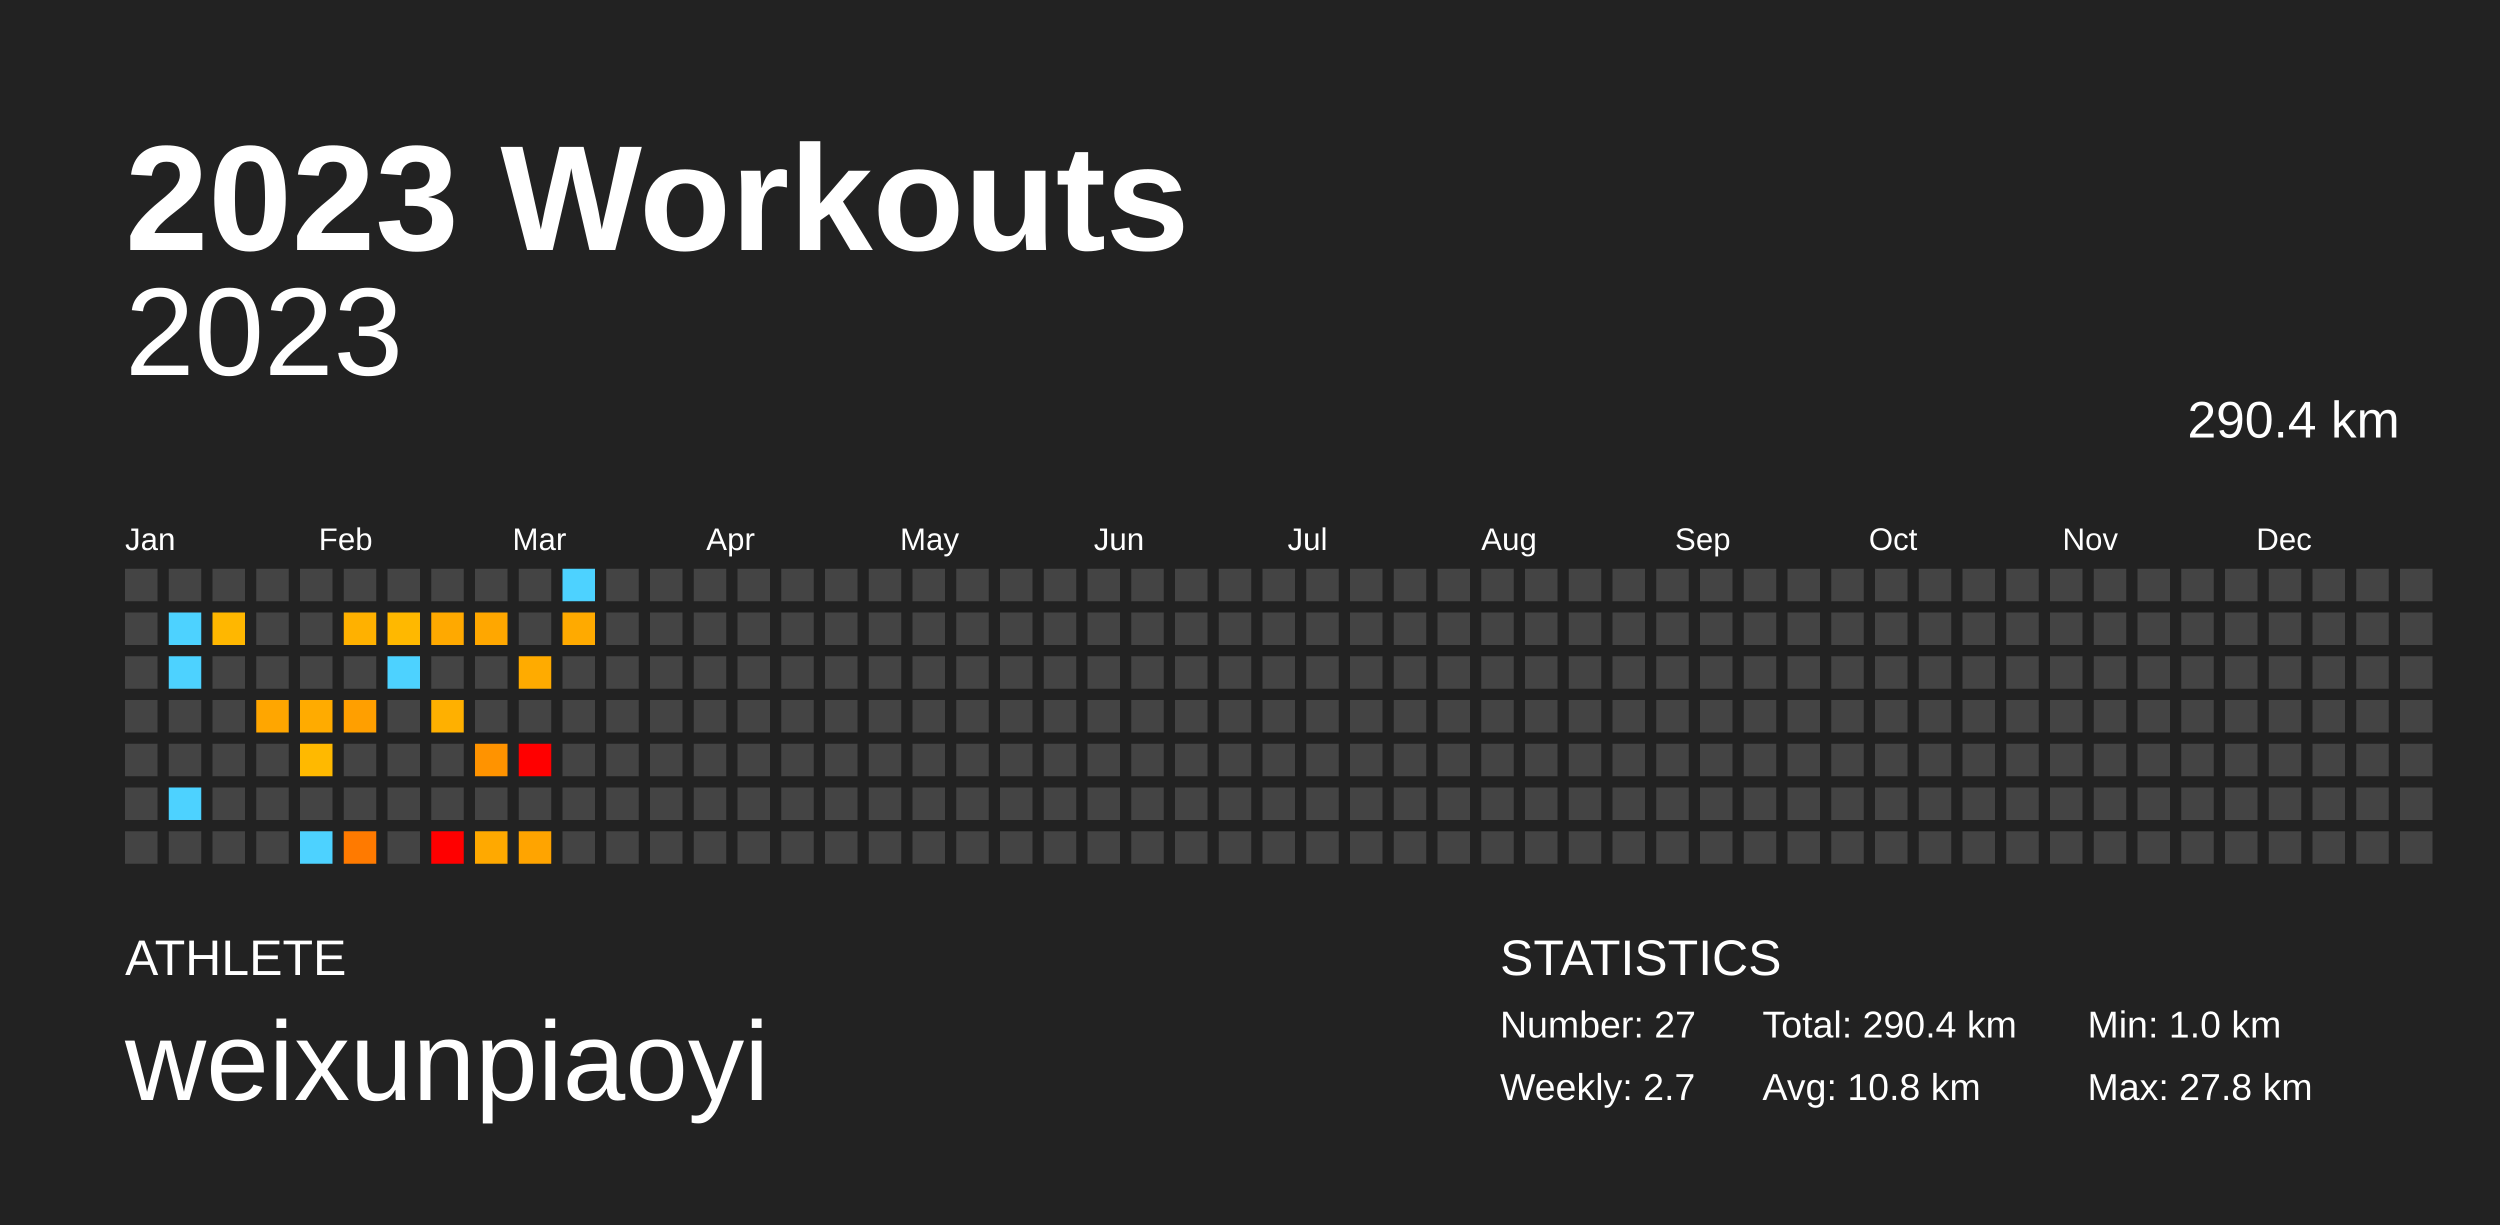
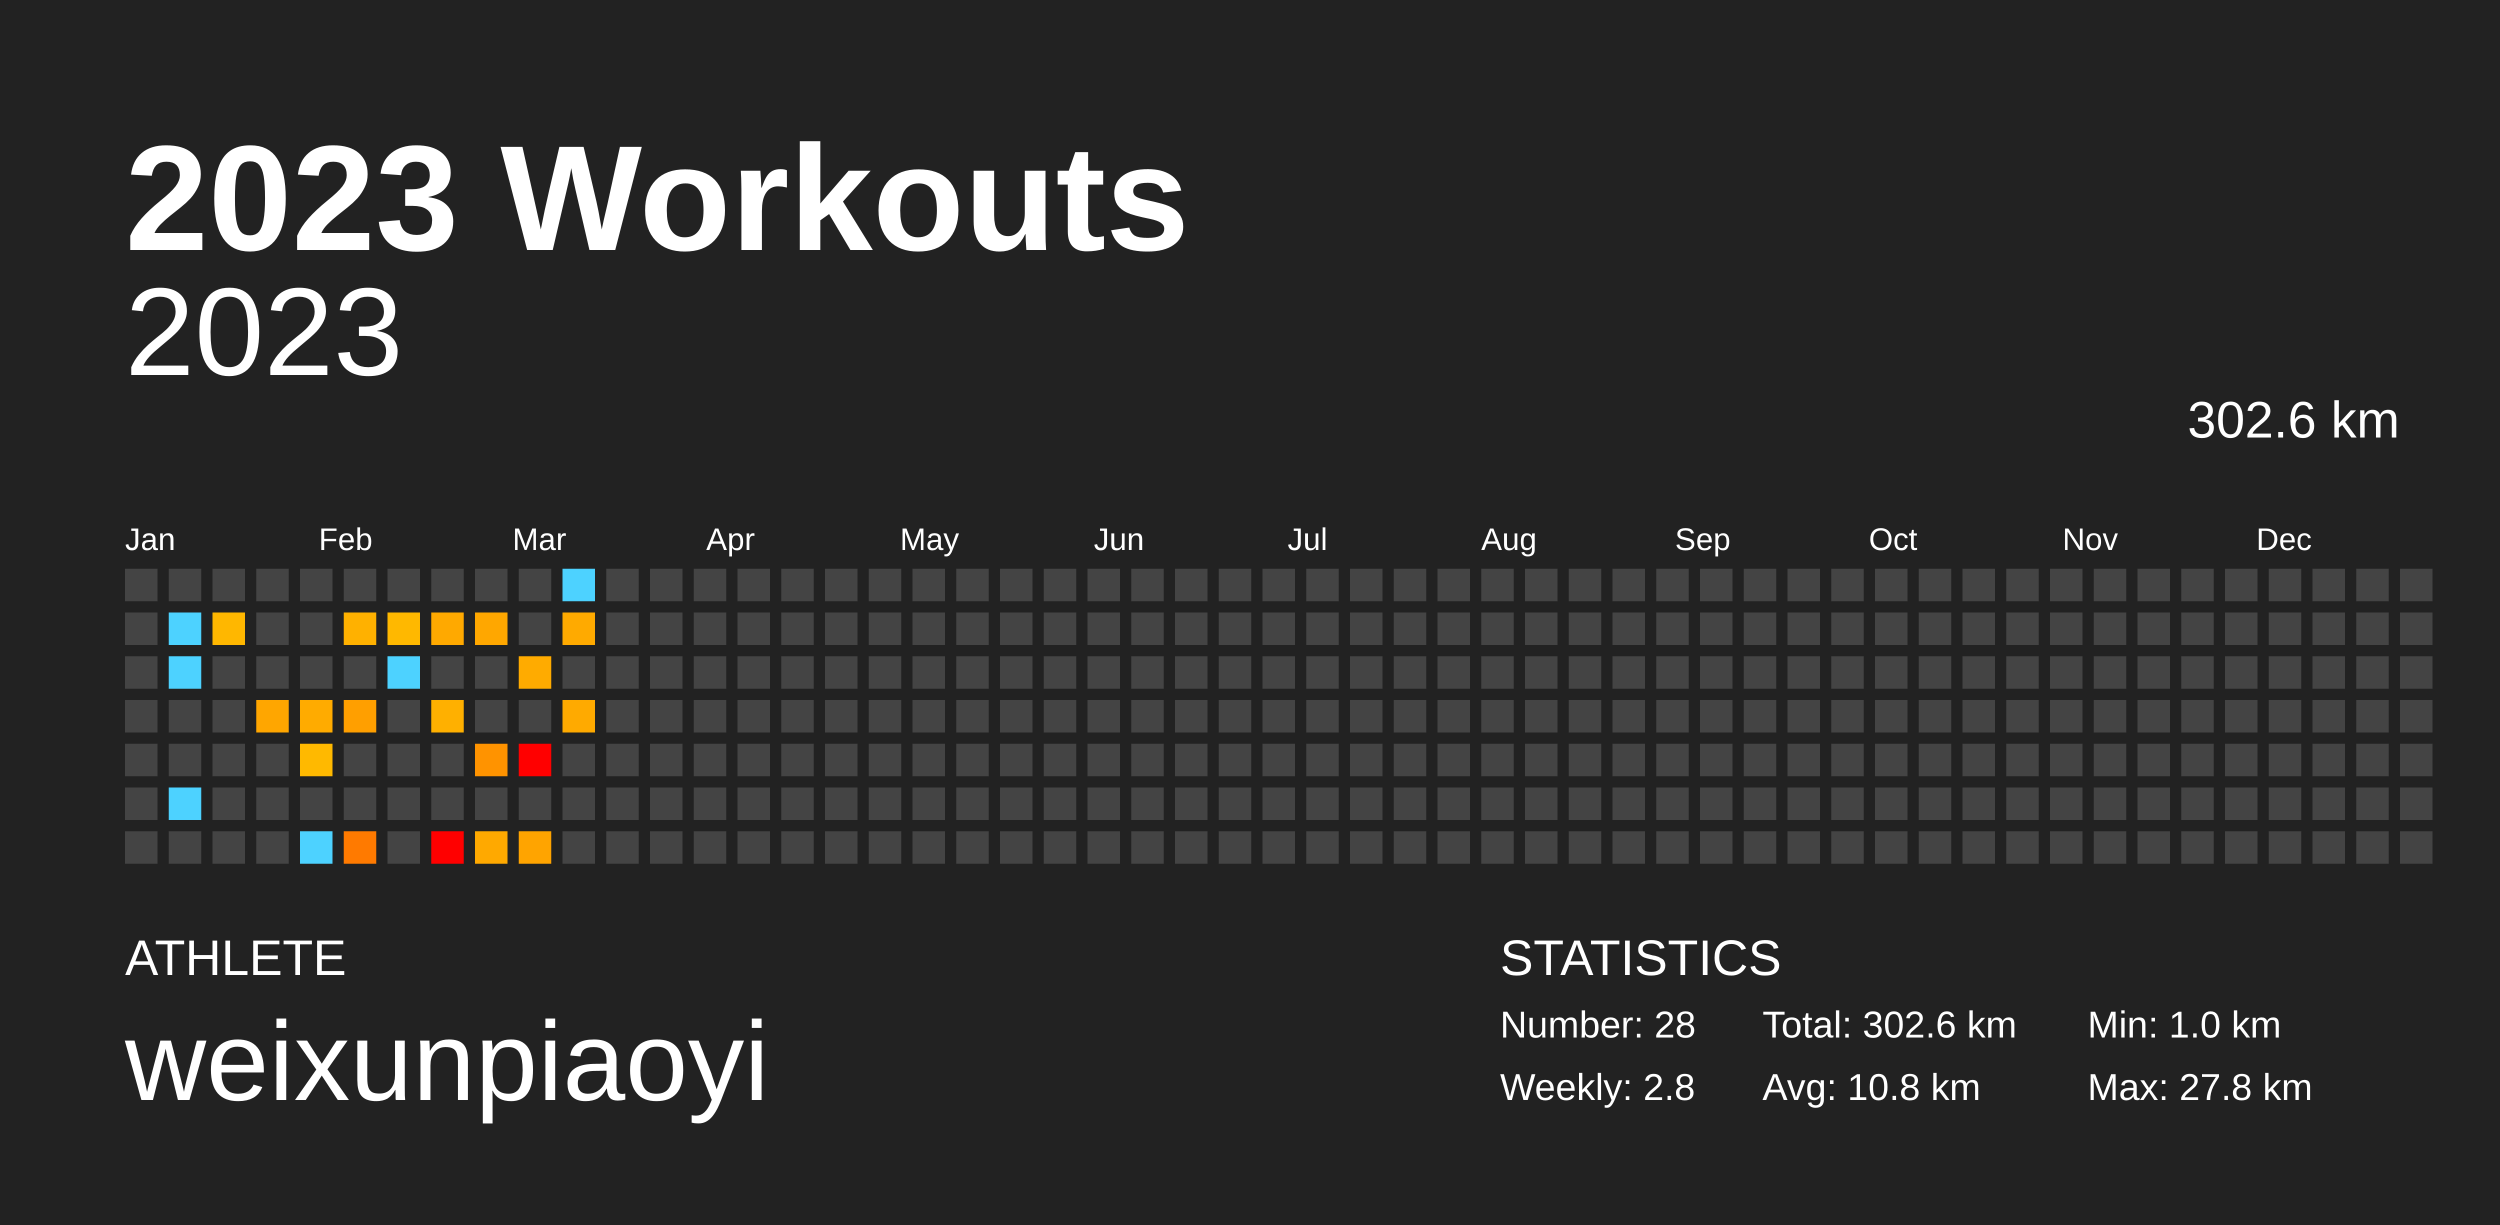
<svg xmlns="http://www.w3.org/2000/svg" baseProfile="full" height="98mm" version="1.1" viewBox="0,0,200,98" width="200mm">
  <defs />
  <rect fill="#222222" height="98" width="200" x="0" y="0" />
  <text fill="#FFFFFF" style="font-size:12px; font-family:Arial; font-weight:bold;" x="10" y="20">2023 Workouts</text>
  <text fill="#FFFFFF" style="font-size:4px; font-family:Arial" x="10" y="78">ATHLETE</text>
  <text fill="#FFFFFF" style="font-size:9px; font-family:Arial" x="10" y="88">weixunpiaoyi</text>
  <text fill="#FFFFFF" style="font-size:4px; font-family:Arial" x="120" y="78">STATISTICS</text>
-   <text fill="#FFFFFF" style="font-size:3px; font-family:Arial" x="120" y="83">Number: 27</text>
-   <text fill="#FFFFFF" style="font-size:3px; font-family:Arial" x="120" y="88">Weekly: 2.7</text>
-   <text fill="#FFFFFF" style="font-size:3px; font-family:Arial" x="141" y="83">Total: 290.4 km</text>
+   <text fill="#FFFFFF" style="font-size:3px; font-family:Arial" x="120" y="83">Number: 28</text>
+   <text fill="#FFFFFF" style="font-size:3px; font-family:Arial" x="120" y="88">Weekly: 2.8</text>
+   <text fill="#FFFFFF" style="font-size:3px; font-family:Arial" x="141" y="83">Total: 302.6 km</text>
  <text fill="#FFFFFF" style="font-size:3px; font-family:Arial" x="141" y="88">Avg: 10.8 km</text>
  <text fill="#FFFFFF" style="font-size:3px; font-family:Arial" x="167" y="83">Min: 1.0 km</text>
  <text fill="#FFFFFF" style="font-size:3px; font-family:Arial" x="167" y="88">Max: 27.8 km</text>
  <text alignment-baseline="hanging" fill="#FFFFFF" style="font-size:10.0px; font-family:Arial;" x="10" y="30">2023</text>
-   <text alignment-baseline="hanging" fill="#FFFFFF" style="font-size:4.125px; font-family:Arial;" x="175" y="35">290.4 km</text>
+   <text alignment-baseline="hanging" fill="#FFFFFF" style="font-size:4.125px; font-family:Arial;" x="175" y="35">302.6 km</text>
  <text fill="#FFFFFF" style="font-size:2.5px; font-family:Arial" x="10.0" y="44">Jan</text>
  <text fill="#FFFFFF" style="font-size:2.5px; font-family:Arial" x="25.5" y="44">Feb</text>
  <text fill="#FFFFFF" style="font-size:2.5px; font-family:Arial" x="41.0" y="44">Mar</text>
  <text fill="#FFFFFF" style="font-size:2.5px; font-family:Arial" x="56.5" y="44">Apr</text>
  <text fill="#FFFFFF" style="font-size:2.5px; font-family:Arial" x="72.0" y="44">May</text>
  <text fill="#FFFFFF" style="font-size:2.5px; font-family:Arial" x="87.5" y="44">Jun</text>
  <text fill="#FFFFFF" style="font-size:2.5px; font-family:Arial" x="103.0" y="44">Jul</text>
  <text fill="#FFFFFF" style="font-size:2.5px; font-family:Arial" x="118.5" y="44">Aug</text>
  <text fill="#FFFFFF" style="font-size:2.5px; font-family:Arial" x="134.0" y="44">Sep</text>
  <text fill="#FFFFFF" style="font-size:2.5px; font-family:Arial" x="149.5" y="44">Oct</text>
  <text fill="#FFFFFF" style="font-size:2.5px; font-family:Arial" x="165.0" y="44">Nov</text>
  <text fill="#FFFFFF" style="font-size:2.5px; font-family:Arial" x="180.5" y="44">Dec</text>
  <rect fill="#444444" height="2.6" width="2.6" x="10.0" y="45.5" />
  <rect fill="#444444" height="2.6" width="2.6" x="10.0" y="49.0" />
  <rect fill="#444444" height="2.6" width="2.6" x="10.0" y="52.5" />
  <rect fill="#444444" height="2.6" width="2.6" x="10.0" y="56.0" />
  <rect fill="#444444" height="2.6" width="2.6" x="10.0" y="59.5" />
  <rect fill="#444444" height="2.6" width="2.6" x="10.0" y="63.0" />
  <rect fill="#444444" height="2.6" width="2.6" x="10.0" y="66.5" />
  <rect fill="#444444" height="2.6" width="2.6" x="13.5" y="45.5" />
  <rect fill="#4dd2ff" height="2.6" width="2.6" x="13.5" y="49.0" />
  <rect fill="#4dd2ff" height="2.6" width="2.6" x="13.5" y="52.5" />
  <rect fill="#444444" height="2.6" width="2.6" x="13.5" y="56.0" />
  <rect fill="#444444" height="2.6" width="2.6" x="13.5" y="59.5" />
  <rect fill="#4dd2ff" height="2.6" width="2.6" x="13.5" y="63.0" />
  <rect fill="#444444" height="2.6" width="2.6" x="13.5" y="66.5" />
  <rect fill="#444444" height="2.6" width="2.6" x="17.0" y="45.5" />
  <rect fill="#ffb700" height="2.6" width="2.6" x="17.0" y="49.0" />
  <rect fill="#444444" height="2.6" width="2.6" x="17.0" y="52.5" />
  <rect fill="#444444" height="2.6" width="2.6" x="17.0" y="56.0" />
  <rect fill="#444444" height="2.6" width="2.6" x="17.0" y="59.5" />
  <rect fill="#444444" height="2.6" width="2.6" x="17.0" y="63.0" />
  <rect fill="#444444" height="2.6" width="2.6" x="17.0" y="66.5" />
  <rect fill="#444444" height="2.6" width="2.6" x="20.5" y="45.5" />
  <rect fill="#444444" height="2.6" width="2.6" x="20.5" y="49.0" />
  <rect fill="#444444" height="2.6" width="2.6" x="20.5" y="52.5" />
  <rect fill="#ffa600" height="2.6" width="2.6" x="20.5" y="56.0" />
  <rect fill="#444444" height="2.6" width="2.6" x="20.5" y="59.5" />
  <rect fill="#444444" height="2.6" width="2.6" x="20.5" y="63.0" />
  <rect fill="#444444" height="2.6" width="2.6" x="20.5" y="66.5" />
  <rect fill="#444444" height="2.6" width="2.6" x="24.0" y="45.5" />
  <rect fill="#444444" height="2.6" width="2.6" x="24.0" y="49.0" />
  <rect fill="#444444" height="2.6" width="2.6" x="24.0" y="52.5" />
  <rect fill="#ffab00" height="2.6" width="2.6" x="24.0" y="56.0" />
  <rect fill="#ffb900" height="2.6" width="2.6" x="24.0" y="59.5" />
  <rect fill="#444444" height="2.6" width="2.6" x="24.0" y="63.0" />
  <rect fill="#4dd2ff" height="2.6" width="2.6" x="24.0" y="66.5" />
  <rect fill="#444444" height="2.6" width="2.6" x="27.5" y="45.5" />
  <rect fill="#ffb100" height="2.6" width="2.6" x="27.5" y="49.0" />
  <rect fill="#444444" height="2.6" width="2.6" x="27.5" y="52.5" />
  <rect fill="#ff9f00" height="2.6" width="2.6" x="27.5" y="56.0" />
  <rect fill="#444444" height="2.6" width="2.6" x="27.5" y="59.5" />
  <rect fill="#444444" height="2.6" width="2.6" x="27.5" y="63.0" />
  <rect fill="#ff7a00" height="2.6" width="2.6" x="27.5" y="66.5" />
  <rect fill="#444444" height="2.6" width="2.6" x="31.0" y="45.5" />
  <rect fill="#ffb800" height="2.6" width="2.6" x="31.0" y="49.0" />
  <rect fill="#4dd2ff" height="2.6" width="2.6" x="31.0" y="52.5" />
  <rect fill="#444444" height="2.6" width="2.6" x="31.0" y="56.0" />
  <rect fill="#444444" height="2.6" width="2.6" x="31.0" y="59.5" />
  <rect fill="#444444" height="2.6" width="2.6" x="31.0" y="63.0" />
  <rect fill="#444444" height="2.6" width="2.6" x="31.0" y="66.5" />
  <rect fill="#444444" height="2.6" width="2.6" x="34.5" y="45.5" />
  <rect fill="#ffa900" height="2.6" width="2.6" x="34.5" y="49.0" />
  <rect fill="#444444" height="2.6" width="2.6" x="34.5" y="52.5" />
  <rect fill="#ffb000" height="2.6" width="2.6" x="34.5" y="56.0" />
  <rect fill="#444444" height="2.6" width="2.6" x="34.5" y="59.5" />
  <rect fill="#444444" height="2.6" width="2.6" x="34.5" y="63.0" />
  <rect fill="red" height="2.6" width="2.6" x="34.5" y="66.5" />
  <rect fill="#444444" height="2.6" width="2.6" x="38.0" y="45.5" />
  <rect fill="#ffa700" height="2.6" width="2.6" x="38.0" y="49.0" />
  <rect fill="#444444" height="2.6" width="2.6" x="38.0" y="52.5" />
  <rect fill="#444444" height="2.6" width="2.6" x="38.0" y="56.0" />
  <rect fill="#ff9300" height="2.6" width="2.6" x="38.0" y="59.5" />
  <rect fill="#444444" height="2.6" width="2.6" x="38.0" y="63.0" />
  <rect fill="#ffa900" height="2.6" width="2.6" x="38.0" y="66.5" />
  <rect fill="#444444" height="2.6" width="2.6" x="41.5" y="45.5" />
  <rect fill="#444444" height="2.6" width="2.6" x="41.5" y="49.0" />
  <rect fill="#ffab00" height="2.6" width="2.6" x="41.5" y="52.5" />
  <rect fill="#444444" height="2.6" width="2.6" x="41.5" y="56.0" />
  <rect fill="red" height="2.6" width="2.6" x="41.5" y="59.5" />
  <rect fill="#444444" height="2.6" width="2.6" x="41.5" y="63.0" />
  <rect fill="#ffa400" height="2.6" width="2.6" x="41.5" y="66.5" />
  <rect fill="#4dd2ff" height="2.6" width="2.6" x="45.0" y="45.5" />
  <rect fill="#ffaa00" height="2.6" width="2.6" x="45.0" y="49.0" />
  <rect fill="#444444" height="2.6" width="2.6" x="45.0" y="52.5" />
-   <rect fill="#444444" height="2.6" width="2.6" x="45.0" y="56.0" />
+   <rect fill="#ffaa00" height="2.6" width="2.6" x="45.0" y="56.0" />
  <rect fill="#444444" height="2.6" width="2.6" x="45.0" y="59.5" />
  <rect fill="#444444" height="2.6" width="2.6" x="45.0" y="63.0" />
  <rect fill="#444444" height="2.6" width="2.6" x="45.0" y="66.5" />
  <rect fill="#444444" height="2.6" width="2.6" x="48.5" y="45.5" />
  <rect fill="#444444" height="2.6" width="2.6" x="48.5" y="49.0" />
  <rect fill="#444444" height="2.6" width="2.6" x="48.5" y="52.5" />
  <rect fill="#444444" height="2.6" width="2.6" x="48.5" y="56.0" />
  <rect fill="#444444" height="2.6" width="2.6" x="48.5" y="59.5" />
  <rect fill="#444444" height="2.6" width="2.6" x="48.5" y="63.0" />
  <rect fill="#444444" height="2.6" width="2.6" x="48.5" y="66.5" />
  <rect fill="#444444" height="2.6" width="2.6" x="52.0" y="45.5" />
  <rect fill="#444444" height="2.6" width="2.6" x="52.0" y="49.0" />
  <rect fill="#444444" height="2.6" width="2.6" x="52.0" y="52.5" />
  <rect fill="#444444" height="2.6" width="2.6" x="52.0" y="56.0" />
  <rect fill="#444444" height="2.6" width="2.6" x="52.0" y="59.5" />
  <rect fill="#444444" height="2.6" width="2.6" x="52.0" y="63.0" />
  <rect fill="#444444" height="2.6" width="2.6" x="52.0" y="66.5" />
  <rect fill="#444444" height="2.6" width="2.6" x="55.5" y="45.5" />
  <rect fill="#444444" height="2.6" width="2.6" x="55.5" y="49.0" />
  <rect fill="#444444" height="2.6" width="2.6" x="55.5" y="52.5" />
  <rect fill="#444444" height="2.6" width="2.6" x="55.5" y="56.0" />
  <rect fill="#444444" height="2.6" width="2.6" x="55.5" y="59.5" />
  <rect fill="#444444" height="2.6" width="2.6" x="55.5" y="63.0" />
  <rect fill="#444444" height="2.6" width="2.6" x="55.5" y="66.5" />
  <rect fill="#444444" height="2.6" width="2.6" x="59.0" y="45.5" />
  <rect fill="#444444" height="2.6" width="2.6" x="59.0" y="49.0" />
  <rect fill="#444444" height="2.6" width="2.6" x="59.0" y="52.5" />
  <rect fill="#444444" height="2.6" width="2.6" x="59.0" y="56.0" />
  <rect fill="#444444" height="2.6" width="2.6" x="59.0" y="59.5" />
  <rect fill="#444444" height="2.6" width="2.6" x="59.0" y="63.0" />
  <rect fill="#444444" height="2.6" width="2.6" x="59.0" y="66.5" />
  <rect fill="#444444" height="2.6" width="2.6" x="62.5" y="45.5" />
  <rect fill="#444444" height="2.6" width="2.6" x="62.5" y="49.0" />
  <rect fill="#444444" height="2.6" width="2.6" x="62.5" y="52.5" />
  <rect fill="#444444" height="2.6" width="2.6" x="62.5" y="56.0" />
  <rect fill="#444444" height="2.6" width="2.6" x="62.5" y="59.5" />
  <rect fill="#444444" height="2.6" width="2.6" x="62.5" y="63.0" />
  <rect fill="#444444" height="2.6" width="2.6" x="62.5" y="66.5" />
  <rect fill="#444444" height="2.6" width="2.6" x="66.0" y="45.5" />
  <rect fill="#444444" height="2.6" width="2.6" x="66.0" y="49.0" />
  <rect fill="#444444" height="2.6" width="2.6" x="66.0" y="52.5" />
  <rect fill="#444444" height="2.6" width="2.6" x="66.0" y="56.0" />
  <rect fill="#444444" height="2.6" width="2.6" x="66.0" y="59.5" />
  <rect fill="#444444" height="2.6" width="2.6" x="66.0" y="63.0" />
  <rect fill="#444444" height="2.6" width="2.6" x="66.0" y="66.5" />
  <rect fill="#444444" height="2.6" width="2.6" x="69.5" y="45.5" />
  <rect fill="#444444" height="2.6" width="2.6" x="69.5" y="49.0" />
  <rect fill="#444444" height="2.6" width="2.6" x="69.5" y="52.5" />
  <rect fill="#444444" height="2.6" width="2.6" x="69.5" y="56.0" />
  <rect fill="#444444" height="2.6" width="2.6" x="69.5" y="59.5" />
  <rect fill="#444444" height="2.6" width="2.6" x="69.5" y="63.0" />
  <rect fill="#444444" height="2.6" width="2.6" x="69.5" y="66.5" />
  <rect fill="#444444" height="2.6" width="2.6" x="73.0" y="45.5" />
  <rect fill="#444444" height="2.6" width="2.6" x="73.0" y="49.0" />
  <rect fill="#444444" height="2.6" width="2.6" x="73.0" y="52.5" />
  <rect fill="#444444" height="2.6" width="2.6" x="73.0" y="56.0" />
  <rect fill="#444444" height="2.6" width="2.6" x="73.0" y="59.5" />
  <rect fill="#444444" height="2.6" width="2.6" x="73.0" y="63.0" />
  <rect fill="#444444" height="2.6" width="2.6" x="73.0" y="66.5" />
  <rect fill="#444444" height="2.6" width="2.6" x="76.5" y="45.5" />
  <rect fill="#444444" height="2.6" width="2.6" x="76.5" y="49.0" />
  <rect fill="#444444" height="2.6" width="2.6" x="76.5" y="52.5" />
  <rect fill="#444444" height="2.6" width="2.6" x="76.5" y="56.0" />
  <rect fill="#444444" height="2.6" width="2.6" x="76.5" y="59.5" />
  <rect fill="#444444" height="2.6" width="2.6" x="76.5" y="63.0" />
  <rect fill="#444444" height="2.6" width="2.6" x="76.5" y="66.5" />
  <rect fill="#444444" height="2.6" width="2.6" x="80.0" y="45.5" />
  <rect fill="#444444" height="2.6" width="2.6" x="80.0" y="49.0" />
  <rect fill="#444444" height="2.6" width="2.6" x="80.0" y="52.5" />
  <rect fill="#444444" height="2.6" width="2.6" x="80.0" y="56.0" />
  <rect fill="#444444" height="2.6" width="2.6" x="80.0" y="59.5" />
  <rect fill="#444444" height="2.6" width="2.6" x="80.0" y="63.0" />
  <rect fill="#444444" height="2.6" width="2.6" x="80.0" y="66.5" />
  <rect fill="#444444" height="2.6" width="2.6" x="83.5" y="45.5" />
  <rect fill="#444444" height="2.6" width="2.6" x="83.5" y="49.0" />
  <rect fill="#444444" height="2.6" width="2.6" x="83.5" y="52.5" />
  <rect fill="#444444" height="2.6" width="2.6" x="83.5" y="56.0" />
  <rect fill="#444444" height="2.6" width="2.6" x="83.5" y="59.5" />
  <rect fill="#444444" height="2.6" width="2.6" x="83.5" y="63.0" />
  <rect fill="#444444" height="2.6" width="2.6" x="83.5" y="66.5" />
  <rect fill="#444444" height="2.6" width="2.6" x="87.0" y="45.5" />
  <rect fill="#444444" height="2.6" width="2.6" x="87.0" y="49.0" />
  <rect fill="#444444" height="2.6" width="2.6" x="87.0" y="52.5" />
  <rect fill="#444444" height="2.6" width="2.6" x="87.0" y="56.0" />
  <rect fill="#444444" height="2.6" width="2.6" x="87.0" y="59.5" />
  <rect fill="#444444" height="2.6" width="2.6" x="87.0" y="63.0" />
  <rect fill="#444444" height="2.6" width="2.6" x="87.0" y="66.5" />
  <rect fill="#444444" height="2.6" width="2.6" x="90.5" y="45.5" />
  <rect fill="#444444" height="2.6" width="2.6" x="90.5" y="49.0" />
  <rect fill="#444444" height="2.6" width="2.6" x="90.5" y="52.5" />
  <rect fill="#444444" height="2.6" width="2.6" x="90.5" y="56.0" />
  <rect fill="#444444" height="2.6" width="2.6" x="90.5" y="59.5" />
  <rect fill="#444444" height="2.6" width="2.6" x="90.5" y="63.0" />
  <rect fill="#444444" height="2.6" width="2.6" x="90.5" y="66.5" />
  <rect fill="#444444" height="2.6" width="2.6" x="94.0" y="45.5" />
  <rect fill="#444444" height="2.6" width="2.6" x="94.0" y="49.0" />
  <rect fill="#444444" height="2.6" width="2.6" x="94.0" y="52.5" />
  <rect fill="#444444" height="2.6" width="2.6" x="94.0" y="56.0" />
  <rect fill="#444444" height="2.6" width="2.6" x="94.0" y="59.5" />
  <rect fill="#444444" height="2.6" width="2.6" x="94.0" y="63.0" />
  <rect fill="#444444" height="2.6" width="2.6" x="94.0" y="66.5" />
  <rect fill="#444444" height="2.6" width="2.6" x="97.5" y="45.5" />
  <rect fill="#444444" height="2.6" width="2.6" x="97.5" y="49.0" />
  <rect fill="#444444" height="2.6" width="2.6" x="97.5" y="52.5" />
  <rect fill="#444444" height="2.6" width="2.6" x="97.5" y="56.0" />
  <rect fill="#444444" height="2.6" width="2.6" x="97.5" y="59.5" />
  <rect fill="#444444" height="2.6" width="2.6" x="97.5" y="63.0" />
  <rect fill="#444444" height="2.6" width="2.6" x="97.5" y="66.5" />
  <rect fill="#444444" height="2.6" width="2.6" x="101.0" y="45.5" />
  <rect fill="#444444" height="2.6" width="2.6" x="101.0" y="49.0" />
  <rect fill="#444444" height="2.6" width="2.6" x="101.0" y="52.5" />
  <rect fill="#444444" height="2.6" width="2.6" x="101.0" y="56.0" />
  <rect fill="#444444" height="2.6" width="2.6" x="101.0" y="59.5" />
  <rect fill="#444444" height="2.6" width="2.6" x="101.0" y="63.0" />
  <rect fill="#444444" height="2.6" width="2.6" x="101.0" y="66.5" />
  <rect fill="#444444" height="2.6" width="2.6" x="104.5" y="45.5" />
  <rect fill="#444444" height="2.6" width="2.6" x="104.5" y="49.0" />
  <rect fill="#444444" height="2.6" width="2.6" x="104.5" y="52.5" />
  <rect fill="#444444" height="2.6" width="2.6" x="104.5" y="56.0" />
  <rect fill="#444444" height="2.6" width="2.6" x="104.5" y="59.5" />
  <rect fill="#444444" height="2.6" width="2.6" x="104.5" y="63.0" />
  <rect fill="#444444" height="2.6" width="2.6" x="104.5" y="66.5" />
  <rect fill="#444444" height="2.6" width="2.6" x="108.0" y="45.5" />
  <rect fill="#444444" height="2.6" width="2.6" x="108.0" y="49.0" />
  <rect fill="#444444" height="2.6" width="2.6" x="108.0" y="52.5" />
  <rect fill="#444444" height="2.6" width="2.6" x="108.0" y="56.0" />
  <rect fill="#444444" height="2.6" width="2.6" x="108.0" y="59.5" />
  <rect fill="#444444" height="2.6" width="2.6" x="108.0" y="63.0" />
  <rect fill="#444444" height="2.6" width="2.6" x="108.0" y="66.5" />
  <rect fill="#444444" height="2.6" width="2.6" x="111.5" y="45.5" />
  <rect fill="#444444" height="2.6" width="2.6" x="111.5" y="49.0" />
  <rect fill="#444444" height="2.6" width="2.6" x="111.5" y="52.5" />
  <rect fill="#444444" height="2.6" width="2.6" x="111.5" y="56.0" />
  <rect fill="#444444" height="2.6" width="2.6" x="111.5" y="59.5" />
  <rect fill="#444444" height="2.6" width="2.6" x="111.5" y="63.0" />
  <rect fill="#444444" height="2.6" width="2.6" x="111.5" y="66.5" />
  <rect fill="#444444" height="2.6" width="2.6" x="115.0" y="45.5" />
  <rect fill="#444444" height="2.6" width="2.6" x="115.0" y="49.0" />
  <rect fill="#444444" height="2.6" width="2.6" x="115.0" y="52.5" />
  <rect fill="#444444" height="2.6" width="2.6" x="115.0" y="56.0" />
  <rect fill="#444444" height="2.6" width="2.6" x="115.0" y="59.5" />
  <rect fill="#444444" height="2.6" width="2.6" x="115.0" y="63.0" />
  <rect fill="#444444" height="2.6" width="2.6" x="115.0" y="66.5" />
  <rect fill="#444444" height="2.6" width="2.6" x="118.5" y="45.5" />
  <rect fill="#444444" height="2.6" width="2.6" x="118.5" y="49.0" />
  <rect fill="#444444" height="2.6" width="2.6" x="118.5" y="52.5" />
  <rect fill="#444444" height="2.6" width="2.6" x="118.5" y="56.0" />
  <rect fill="#444444" height="2.6" width="2.6" x="118.5" y="59.5" />
  <rect fill="#444444" height="2.6" width="2.6" x="118.5" y="63.0" />
  <rect fill="#444444" height="2.6" width="2.6" x="118.5" y="66.5" />
  <rect fill="#444444" height="2.6" width="2.6" x="122.0" y="45.5" />
  <rect fill="#444444" height="2.6" width="2.6" x="122.0" y="49.0" />
  <rect fill="#444444" height="2.6" width="2.6" x="122.0" y="52.5" />
  <rect fill="#444444" height="2.6" width="2.6" x="122.0" y="56.0" />
  <rect fill="#444444" height="2.6" width="2.6" x="122.0" y="59.5" />
  <rect fill="#444444" height="2.6" width="2.6" x="122.0" y="63.0" />
  <rect fill="#444444" height="2.6" width="2.6" x="122.0" y="66.5" />
  <rect fill="#444444" height="2.6" width="2.6" x="125.5" y="45.5" />
  <rect fill="#444444" height="2.6" width="2.6" x="125.5" y="49.0" />
  <rect fill="#444444" height="2.6" width="2.6" x="125.5" y="52.5" />
  <rect fill="#444444" height="2.6" width="2.6" x="125.5" y="56.0" />
  <rect fill="#444444" height="2.6" width="2.6" x="125.5" y="59.5" />
  <rect fill="#444444" height="2.6" width="2.6" x="125.5" y="63.0" />
  <rect fill="#444444" height="2.6" width="2.6" x="125.5" y="66.5" />
  <rect fill="#444444" height="2.6" width="2.6" x="129.0" y="45.5" />
  <rect fill="#444444" height="2.6" width="2.6" x="129.0" y="49.0" />
  <rect fill="#444444" height="2.6" width="2.6" x="129.0" y="52.5" />
  <rect fill="#444444" height="2.6" width="2.6" x="129.0" y="56.0" />
  <rect fill="#444444" height="2.6" width="2.6" x="129.0" y="59.5" />
  <rect fill="#444444" height="2.6" width="2.6" x="129.0" y="63.0" />
  <rect fill="#444444" height="2.6" width="2.6" x="129.0" y="66.5" />
  <rect fill="#444444" height="2.6" width="2.6" x="132.5" y="45.5" />
  <rect fill="#444444" height="2.6" width="2.6" x="132.5" y="49.0" />
  <rect fill="#444444" height="2.6" width="2.6" x="132.5" y="52.5" />
  <rect fill="#444444" height="2.6" width="2.6" x="132.5" y="56.0" />
  <rect fill="#444444" height="2.6" width="2.6" x="132.5" y="59.5" />
  <rect fill="#444444" height="2.6" width="2.6" x="132.5" y="63.0" />
  <rect fill="#444444" height="2.6" width="2.6" x="132.5" y="66.5" />
  <rect fill="#444444" height="2.6" width="2.6" x="136.0" y="45.5" />
  <rect fill="#444444" height="2.6" width="2.6" x="136.0" y="49.0" />
  <rect fill="#444444" height="2.6" width="2.6" x="136.0" y="52.5" />
  <rect fill="#444444" height="2.6" width="2.6" x="136.0" y="56.0" />
  <rect fill="#444444" height="2.6" width="2.6" x="136.0" y="59.5" />
  <rect fill="#444444" height="2.6" width="2.6" x="136.0" y="63.0" />
  <rect fill="#444444" height="2.6" width="2.6" x="136.0" y="66.5" />
  <rect fill="#444444" height="2.6" width="2.6" x="139.5" y="45.5" />
  <rect fill="#444444" height="2.6" width="2.6" x="139.5" y="49.0" />
  <rect fill="#444444" height="2.6" width="2.6" x="139.5" y="52.5" />
  <rect fill="#444444" height="2.6" width="2.6" x="139.5" y="56.0" />
  <rect fill="#444444" height="2.6" width="2.6" x="139.5" y="59.5" />
  <rect fill="#444444" height="2.6" width="2.6" x="139.5" y="63.0" />
  <rect fill="#444444" height="2.6" width="2.6" x="139.5" y="66.5" />
  <rect fill="#444444" height="2.6" width="2.6" x="143.0" y="45.5" />
  <rect fill="#444444" height="2.6" width="2.6" x="143.0" y="49.0" />
  <rect fill="#444444" height="2.6" width="2.6" x="143.0" y="52.5" />
  <rect fill="#444444" height="2.6" width="2.6" x="143.0" y="56.0" />
  <rect fill="#444444" height="2.6" width="2.6" x="143.0" y="59.5" />
  <rect fill="#444444" height="2.6" width="2.6" x="143.0" y="63.0" />
  <rect fill="#444444" height="2.6" width="2.6" x="143.0" y="66.5" />
  <rect fill="#444444" height="2.6" width="2.6" x="146.5" y="45.5" />
  <rect fill="#444444" height="2.6" width="2.6" x="146.5" y="49.0" />
  <rect fill="#444444" height="2.6" width="2.6" x="146.5" y="52.5" />
  <rect fill="#444444" height="2.6" width="2.6" x="146.5" y="56.0" />
  <rect fill="#444444" height="2.6" width="2.6" x="146.5" y="59.5" />
  <rect fill="#444444" height="2.6" width="2.6" x="146.5" y="63.0" />
  <rect fill="#444444" height="2.6" width="2.6" x="146.5" y="66.5" />
  <rect fill="#444444" height="2.6" width="2.6" x="150.0" y="45.5" />
  <rect fill="#444444" height="2.6" width="2.6" x="150.0" y="49.0" />
  <rect fill="#444444" height="2.6" width="2.6" x="150.0" y="52.5" />
  <rect fill="#444444" height="2.6" width="2.6" x="150.0" y="56.0" />
  <rect fill="#444444" height="2.6" width="2.6" x="150.0" y="59.5" />
  <rect fill="#444444" height="2.6" width="2.6" x="150.0" y="63.0" />
  <rect fill="#444444" height="2.6" width="2.6" x="150.0" y="66.5" />
  <rect fill="#444444" height="2.6" width="2.6" x="153.5" y="45.5" />
  <rect fill="#444444" height="2.6" width="2.6" x="153.5" y="49.0" />
  <rect fill="#444444" height="2.6" width="2.6" x="153.5" y="52.5" />
  <rect fill="#444444" height="2.6" width="2.6" x="153.5" y="56.0" />
  <rect fill="#444444" height="2.6" width="2.6" x="153.5" y="59.5" />
  <rect fill="#444444" height="2.6" width="2.6" x="153.5" y="63.0" />
  <rect fill="#444444" height="2.6" width="2.6" x="153.5" y="66.5" />
  <rect fill="#444444" height="2.6" width="2.6" x="157.0" y="45.5" />
  <rect fill="#444444" height="2.6" width="2.6" x="157.0" y="49.0" />
  <rect fill="#444444" height="2.6" width="2.6" x="157.0" y="52.5" />
  <rect fill="#444444" height="2.6" width="2.6" x="157.0" y="56.0" />
  <rect fill="#444444" height="2.6" width="2.6" x="157.0" y="59.5" />
  <rect fill="#444444" height="2.6" width="2.6" x="157.0" y="63.0" />
  <rect fill="#444444" height="2.6" width="2.6" x="157.0" y="66.5" />
  <rect fill="#444444" height="2.6" width="2.6" x="160.5" y="45.5" />
  <rect fill="#444444" height="2.6" width="2.6" x="160.5" y="49.0" />
  <rect fill="#444444" height="2.6" width="2.6" x="160.5" y="52.5" />
  <rect fill="#444444" height="2.6" width="2.6" x="160.5" y="56.0" />
  <rect fill="#444444" height="2.6" width="2.6" x="160.5" y="59.5" />
  <rect fill="#444444" height="2.6" width="2.6" x="160.5" y="63.0" />
  <rect fill="#444444" height="2.6" width="2.6" x="160.5" y="66.5" />
  <rect fill="#444444" height="2.6" width="2.6" x="164.0" y="45.5" />
  <rect fill="#444444" height="2.6" width="2.6" x="164.0" y="49.0" />
  <rect fill="#444444" height="2.6" width="2.6" x="164.0" y="52.5" />
  <rect fill="#444444" height="2.6" width="2.6" x="164.0" y="56.0" />
  <rect fill="#444444" height="2.6" width="2.6" x="164.0" y="59.5" />
  <rect fill="#444444" height="2.6" width="2.6" x="164.0" y="63.0" />
  <rect fill="#444444" height="2.6" width="2.6" x="164.0" y="66.5" />
  <rect fill="#444444" height="2.6" width="2.6" x="167.5" y="45.5" />
  <rect fill="#444444" height="2.6" width="2.6" x="167.5" y="49.0" />
  <rect fill="#444444" height="2.6" width="2.6" x="167.5" y="52.5" />
  <rect fill="#444444" height="2.6" width="2.6" x="167.5" y="56.0" />
  <rect fill="#444444" height="2.6" width="2.6" x="167.5" y="59.5" />
  <rect fill="#444444" height="2.6" width="2.6" x="167.5" y="63.0" />
  <rect fill="#444444" height="2.6" width="2.6" x="167.5" y="66.5" />
  <rect fill="#444444" height="2.6" width="2.6" x="171.0" y="45.5" />
  <rect fill="#444444" height="2.6" width="2.6" x="171.0" y="49.0" />
  <rect fill="#444444" height="2.6" width="2.6" x="171.0" y="52.5" />
  <rect fill="#444444" height="2.6" width="2.6" x="171.0" y="56.0" />
  <rect fill="#444444" height="2.6" width="2.6" x="171.0" y="59.5" />
  <rect fill="#444444" height="2.6" width="2.6" x="171.0" y="63.0" />
  <rect fill="#444444" height="2.6" width="2.6" x="171.0" y="66.5" />
  <rect fill="#444444" height="2.6" width="2.6" x="174.5" y="45.5" />
  <rect fill="#444444" height="2.6" width="2.6" x="174.5" y="49.0" />
  <rect fill="#444444" height="2.6" width="2.6" x="174.5" y="52.5" />
  <rect fill="#444444" height="2.6" width="2.6" x="174.5" y="56.0" />
  <rect fill="#444444" height="2.6" width="2.6" x="174.5" y="59.5" />
  <rect fill="#444444" height="2.6" width="2.6" x="174.5" y="63.0" />
  <rect fill="#444444" height="2.6" width="2.6" x="174.5" y="66.5" />
  <rect fill="#444444" height="2.6" width="2.6" x="178.0" y="45.5" />
  <rect fill="#444444" height="2.6" width="2.6" x="178.0" y="49.0" />
  <rect fill="#444444" height="2.6" width="2.6" x="178.0" y="52.5" />
  <rect fill="#444444" height="2.6" width="2.6" x="178.0" y="56.0" />
  <rect fill="#444444" height="2.6" width="2.6" x="178.0" y="59.5" />
  <rect fill="#444444" height="2.6" width="2.6" x="178.0" y="63.0" />
  <rect fill="#444444" height="2.6" width="2.6" x="178.0" y="66.5" />
  <rect fill="#444444" height="2.6" width="2.6" x="181.5" y="45.5" />
  <rect fill="#444444" height="2.6" width="2.6" x="181.5" y="49.0" />
  <rect fill="#444444" height="2.6" width="2.6" x="181.5" y="52.5" />
  <rect fill="#444444" height="2.6" width="2.6" x="181.5" y="56.0" />
  <rect fill="#444444" height="2.6" width="2.6" x="181.5" y="59.5" />
  <rect fill="#444444" height="2.6" width="2.6" x="181.5" y="63.0" />
  <rect fill="#444444" height="2.6" width="2.6" x="181.5" y="66.5" />
  <rect fill="#444444" height="2.6" width="2.6" x="185.0" y="45.5" />
  <rect fill="#444444" height="2.6" width="2.6" x="185.0" y="49.0" />
  <rect fill="#444444" height="2.6" width="2.6" x="185.0" y="52.5" />
  <rect fill="#444444" height="2.6" width="2.6" x="185.0" y="56.0" />
  <rect fill="#444444" height="2.6" width="2.6" x="185.0" y="59.5" />
  <rect fill="#444444" height="2.6" width="2.6" x="185.0" y="63.0" />
  <rect fill="#444444" height="2.6" width="2.6" x="185.0" y="66.5" />
  <rect fill="#444444" height="2.6" width="2.6" x="188.5" y="45.5" />
  <rect fill="#444444" height="2.6" width="2.6" x="188.5" y="49.0" />
  <rect fill="#444444" height="2.6" width="2.6" x="188.5" y="52.5" />
  <rect fill="#444444" height="2.6" width="2.6" x="188.5" y="56.0" />
  <rect fill="#444444" height="2.6" width="2.6" x="188.5" y="59.5" />
  <rect fill="#444444" height="2.6" width="2.6" x="188.5" y="63.0" />
  <rect fill="#444444" height="2.6" width="2.6" x="188.5" y="66.5" />
  <rect fill="#444444" height="2.6" width="2.6" x="192.0" y="45.5" />
  <rect fill="#444444" height="2.6" width="2.6" x="192.0" y="49.0" />
  <rect fill="#444444" height="2.6" width="2.6" x="192.0" y="52.5" />
  <rect fill="#444444" height="2.6" width="2.6" x="192.0" y="56.0" />
  <rect fill="#444444" height="2.6" width="2.6" x="192.0" y="59.5" />
  <rect fill="#444444" height="2.6" width="2.6" x="192.0" y="63.0" />
  <rect fill="#444444" height="2.6" width="2.6" x="192.0" y="66.5" />
</svg>
